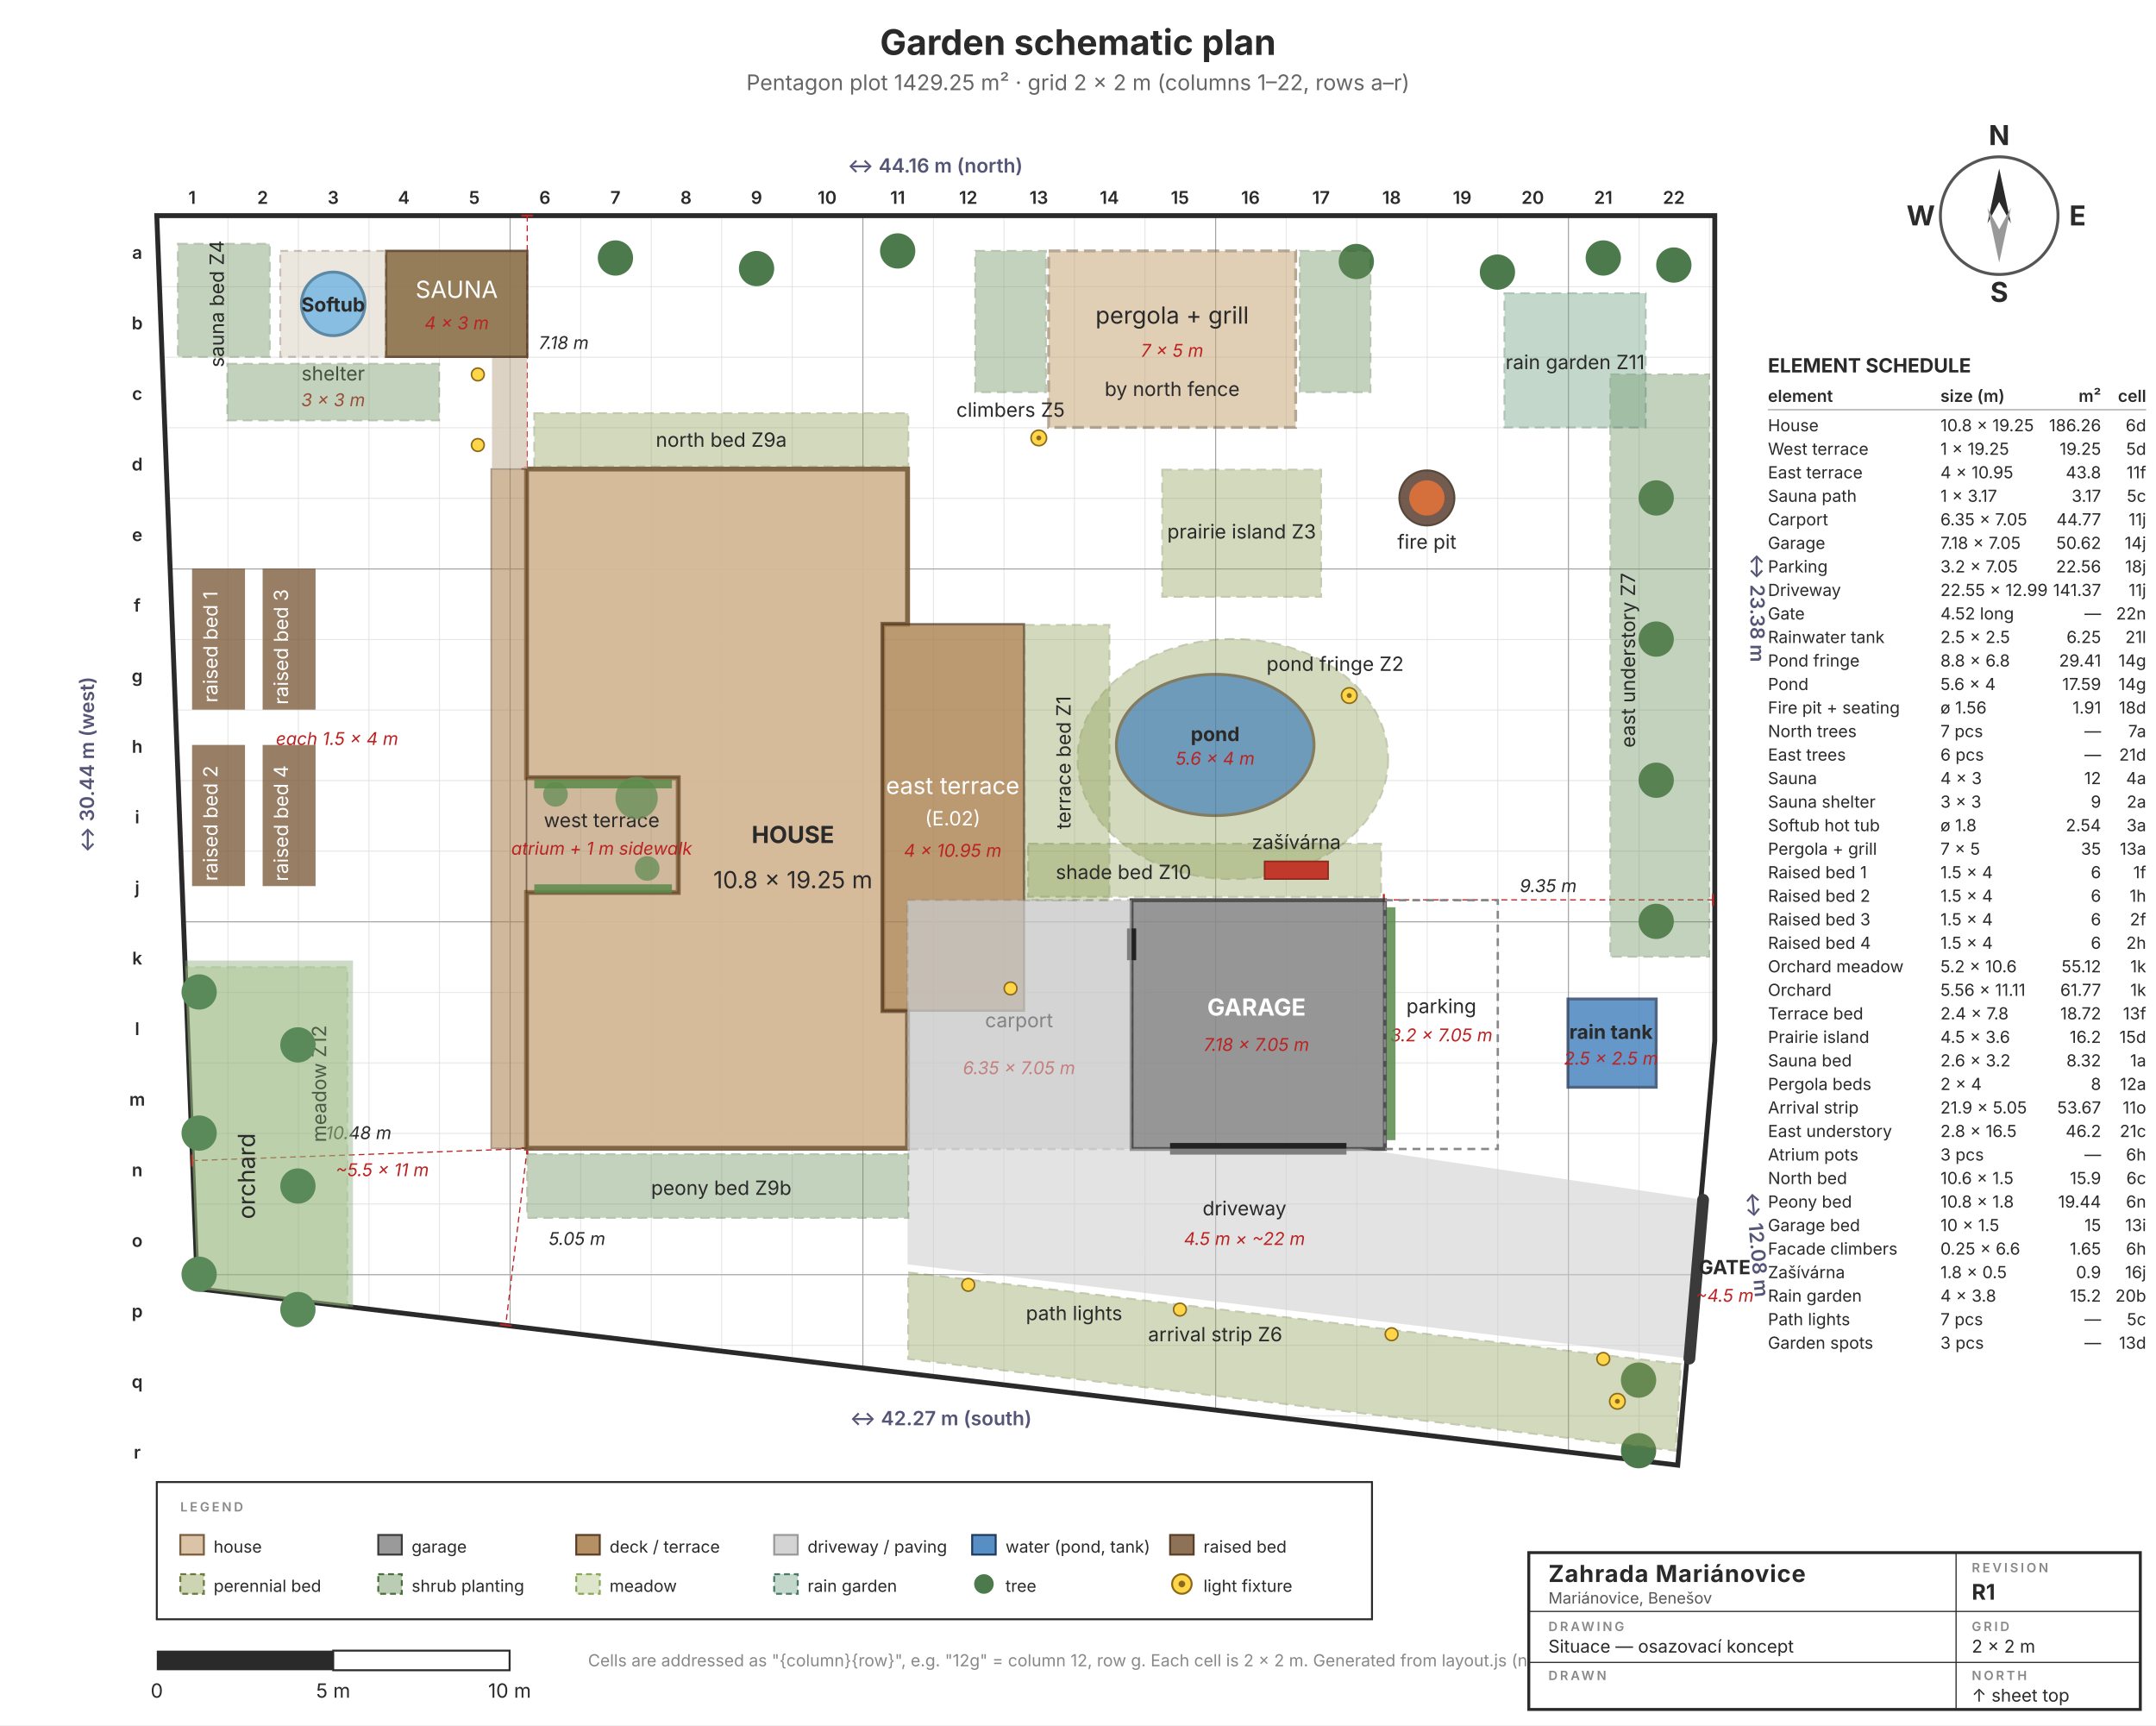
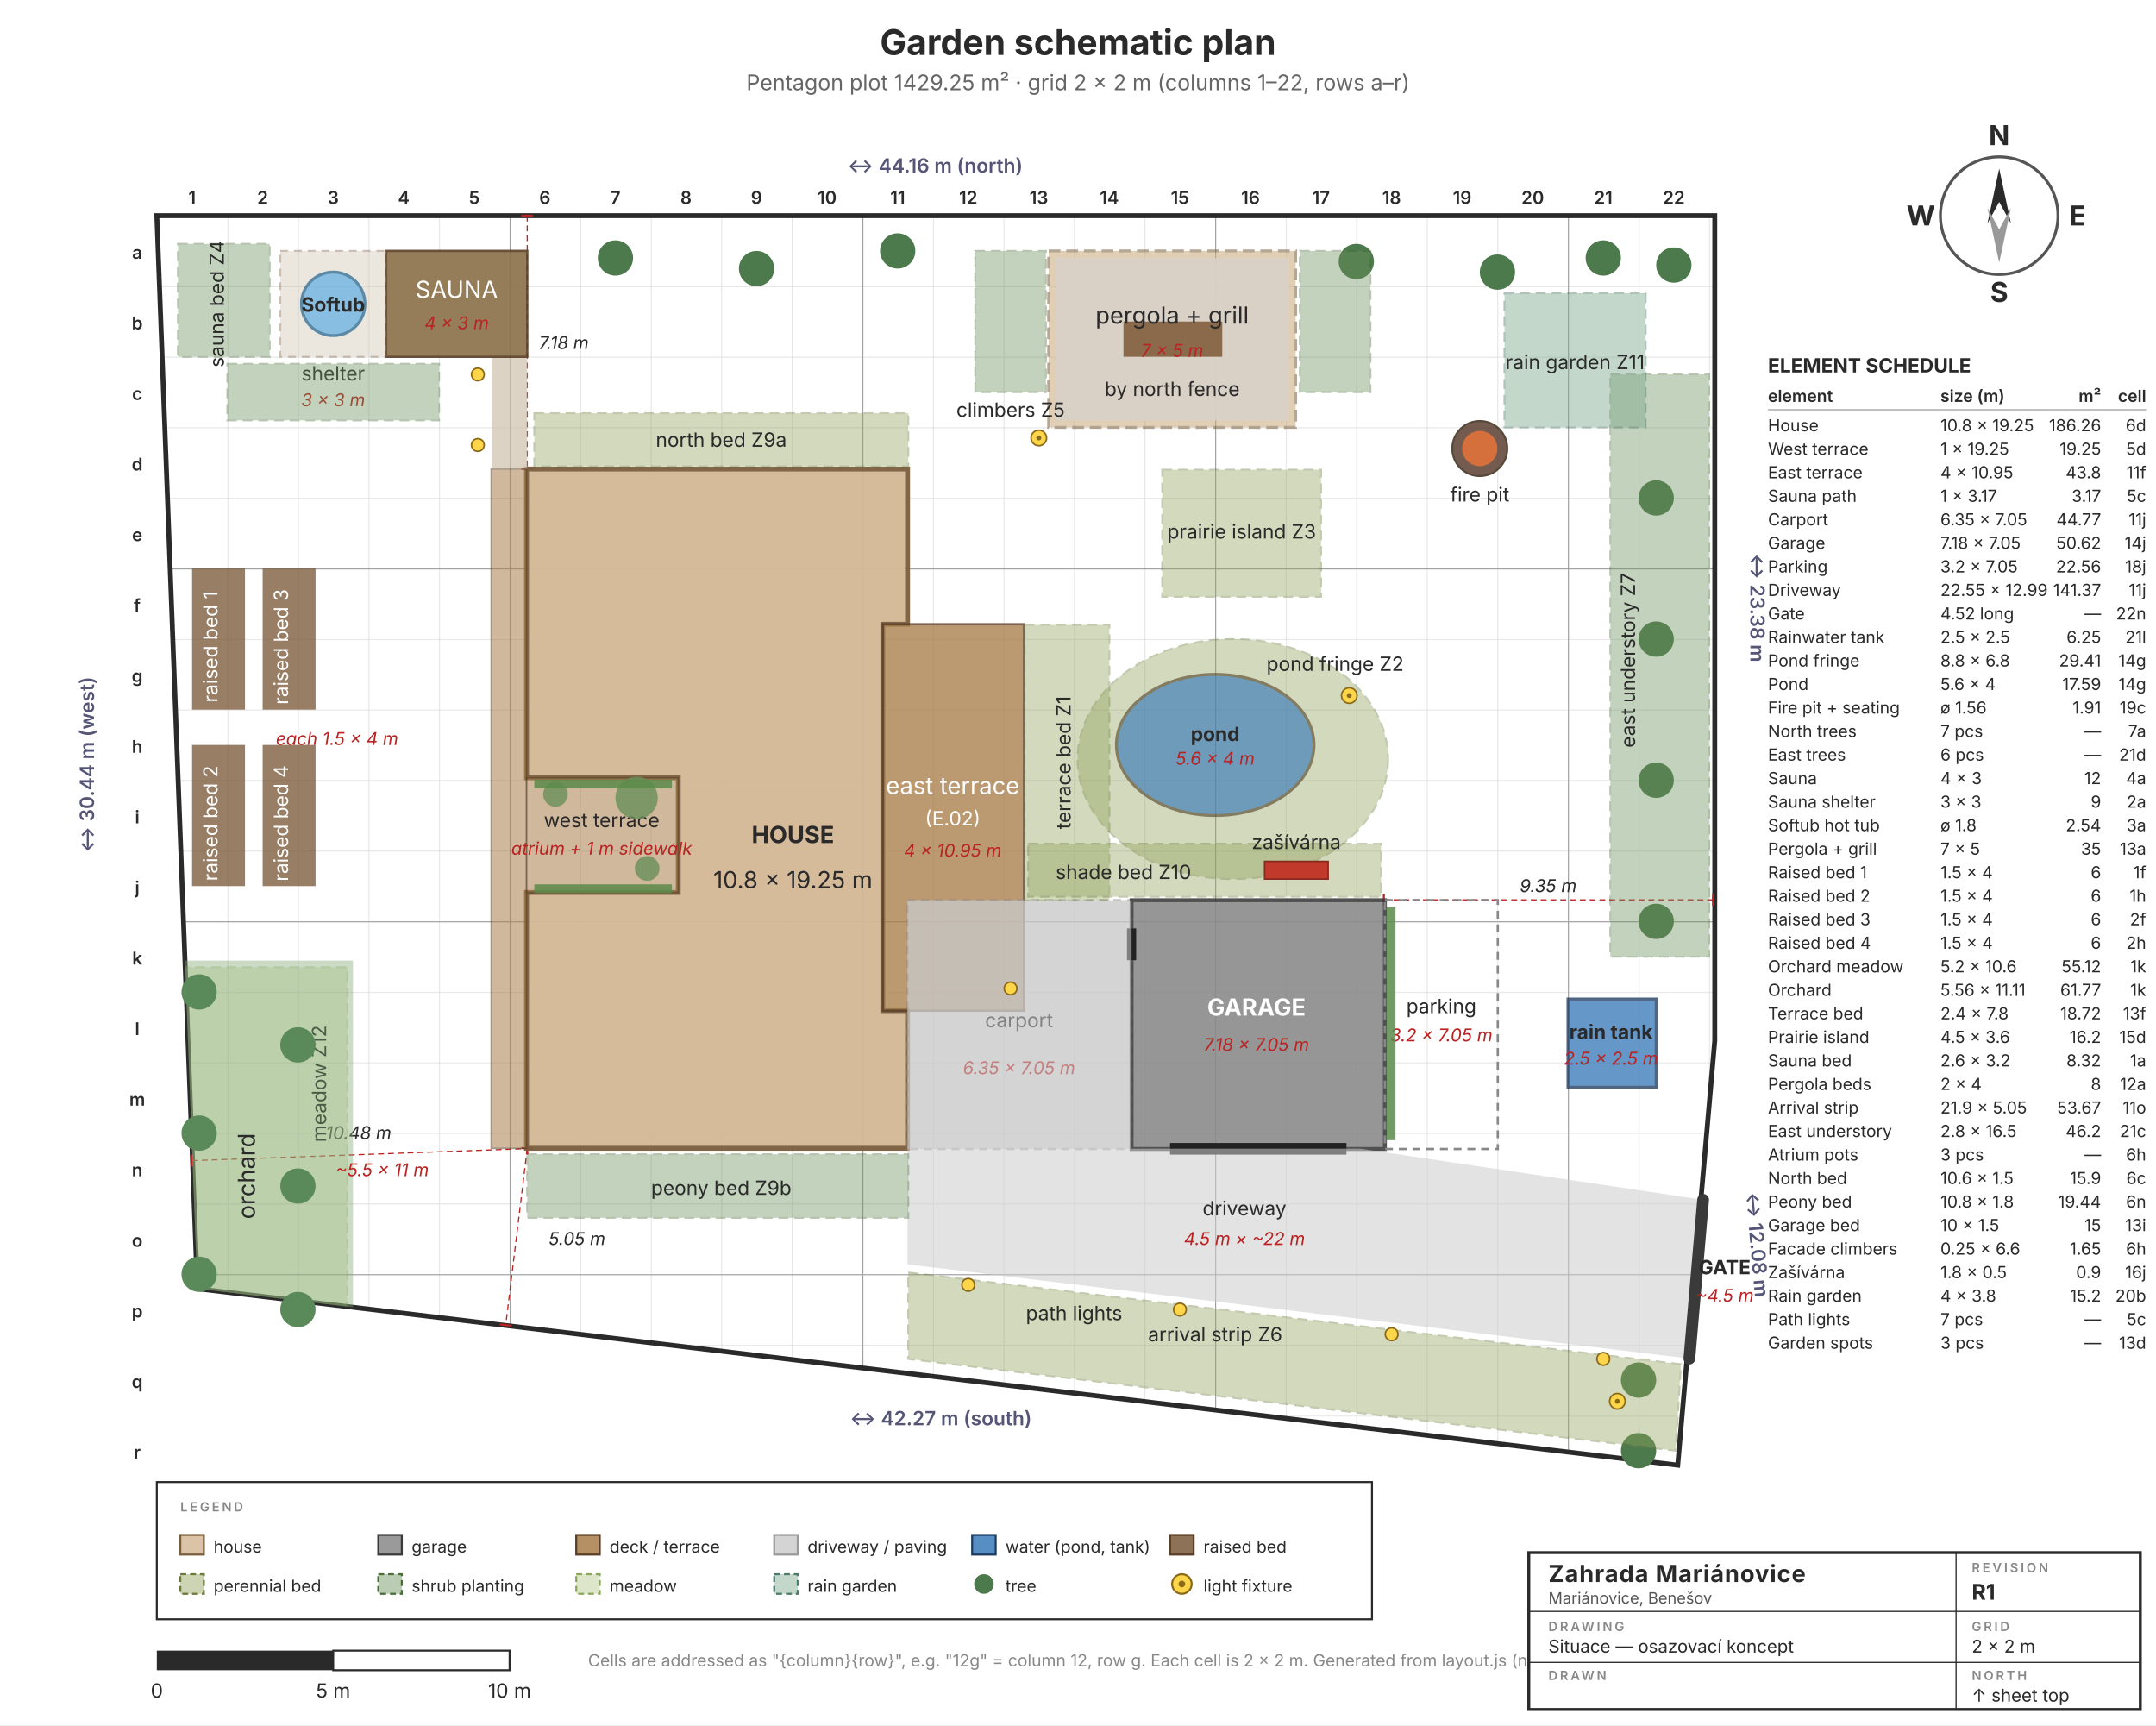
<svg xmlns="http://www.w3.org/2000/svg" viewBox="0 0 1100 880" font-family="-apple-system, BlinkMacSystemFont, sans-serif">
  <defs>
    <pattern id="cellgrid" width="36" height="36" patternUnits="userSpaceOnUse">
      <path d="M 36 0 L 0 0 0 36" fill="none" stroke="#d8d8d8" stroke-width="0.6" />
    </pattern>
    <pattern id="majorgrid" x="0" y="0" width="180" height="180" patternUnits="userSpaceOnUse">
      <rect width="180" height="180" fill="url(#cellgrid)" />
      <path d="M 180 0 L 0 0 0 180" fill="none" stroke="#a0a0a0" stroke-width="1" />
    </pattern>
    <clipPath id="plotShape">
      <polygon points="0,0 794.88,0 794.88,420.84 775.98,637.38 20.7,547.38" />
    </clipPath>
  </defs>
  <style>
    text { font-family: -apple-system, sans-serif; fill: #2a2a2a; }
    .title { font-size: 18px; font-weight: 700; text-anchor: middle; }
    .subtitle { font-size: 11px; fill: #666; text-anchor: middle; }
    .lbl { font-size: 12px; text-anchor: middle; }
    .lbl-w { font-size: 12px; text-anchor: middle; fill: white; }
    .lbl-sm { font-size: 10px; text-anchor: middle; }
    .lbl-sm-w { font-size: 10px; text-anchor: middle; fill: white; }
    .compass { font-size: 14px; font-weight: 700; text-anchor: middle; }
    .strana { font-size: 10px; fill: #557; font-weight: 600; text-anchor: middle; }
    .dim { font-size: 9px; fill: #b22; text-anchor: middle; font-style: italic; }
    .axis { font-size: 9px; fill: #555; text-anchor: middle; font-weight: 600; }
    .tb-proj { font-size: 12px; font-weight: 700; letter-spacing: 0.4px; }
    .tb-sub { font-size: 8px; fill: #555; }
    .tb-lbl { font-size: 6.5px; fill: #888; font-weight: 600; letter-spacing: 1.2px; }
    .tb-val { font-size: 9px; }
    .tb-rev { font-size: 11px; font-weight: 700; }
    .leg { font-size: 8.5px; }
    .note { font-size: 8.5px; fill: #888; }
  </style>
  <rect x="0" y="0" width="1100" height="880" fill="white" />
  <text x="550" y="28" class="title">Garden schematic plan</text>
  <text x="550" y="46" class="subtitle">Pentagon plot 1429.25 m² · grid 2 × 2 m (columns 1–22, rows a–r)</text>
  <g transform="translate(80, 110)">
    <g clip-path="url(#plotShape)">
      <rect x="-50" y="-10" width="900" height="700" fill="url(#majorgrid)" />
    </g>
    <polygon points="0,0 794.88,0 794.88,420.84 775.98,637.38 20.7,547.38" fill="none" stroke="#2a2a2a" stroke-width="2.5" />
    <g class="axis-labels" font-size="9" fill="#555" text-anchor="middle" font-weight="600">
      <text x="18" y="-6">1</text>
      <text x="54" y="-6">2</text>
      <text x="90" y="-6">3</text>
      <text x="126" y="-6">4</text>
      <text x="162" y="-6">5</text>
      <text x="198" y="-6">6</text>
      <text x="234" y="-6">7</text>
      <text x="270" y="-6">8</text>
      <text x="306" y="-6">9</text>
      <text x="342" y="-6">10</text>
      <text x="378" y="-6">11</text>
      <text x="414" y="-6">12</text>
      <text x="450" y="-6">13</text>
      <text x="486" y="-6">14</text>
      <text x="522" y="-6">15</text>
      <text x="558" y="-6">16</text>
      <text x="594" y="-6">17</text>
      <text x="630" y="-6">18</text>
      <text x="666" y="-6">19</text>
      <text x="702" y="-6">20</text>
      <text x="738" y="-6">21</text>
      <text x="774" y="-6">22</text>
    </g>
    <g class="axis-labels" font-size="9" fill="#555" text-anchor="middle" font-weight="600">
      <text x="-10" y="22">a</text>
      <text x="-10" y="58">b</text>
      <text x="-10" y="94">c</text>
      <text x="-10" y="130">d</text>
      <text x="-10" y="166">e</text>
      <text x="-10" y="202">f</text>
      <text x="-10" y="238">g</text>
      <text x="-10" y="274">h</text>
      <text x="-10" y="310">i</text>
      <text x="-10" y="346">j</text>
      <text x="-10" y="382">k</text>
      <text x="-10" y="418">l</text>
      <text x="-10" y="454">m</text>
      <text x="-10" y="490">n</text>
      <text x="-10" y="526">o</text>
      <text x="-10" y="562">p</text>
      <text x="-10" y="598">q</text>
      <text x="-10" y="634">r</text>
    </g>
    <text x="397.08" y="-21.96" class="strana">↔ 44.16 m (north)</text>
    <text x="813.06" y="199.98" class="strana" transform="rotate(90, 813.06, 199.98)">↔ 23.38 m</text>
    <text x="813.06" y="525.06" class="strana" transform="rotate(85, 813.06, 525.06)">↔ 12.08 m</text>
    <text x="399.96" y="617.04" class="strana">↔ 42.27 m (south)</text>
    <text x="-32.04" y="280.08" class="strana" transform="rotate(-90, -32.04, 280.08)">↔ 30.44 m (west)</text>
    <g stroke="#b22" stroke-width="0.6" fill="#b22">
      <line x1="189" y1="0" x2="189" y2="129.06" stroke-dasharray="3,2" />
      <line x1="186" y1="0" x2="192" y2="0" stroke-width="1" />
      <line x1="186" y1="129.06" x2="192" y2="129.06" stroke-width="1" />
      <text x="194.94" y="68.04" font-size="9" font-style="italic" stroke="none" text-anchor="start">7.18 m</text>
      <line x1="18" y1="482.04" x2="189" y2="475.92" stroke-dasharray="3,2" />
      <line x1="18.11" y1="485.04" x2="17.89" y2="479.04" stroke-width="1" />
      <line x1="189.11" y1="478.92" x2="188.89" y2="472.92" stroke-width="1" />
      <text x="102.96" y="471.06" font-size="9" font-style="italic" stroke="none" text-anchor="middle">10.48 m</text>
      <line x1="189" y1="475.92" x2="178.02" y2="565.92" stroke-dasharray="3,2" />
      <line x1="186.02" y1="475.56" x2="191.98" y2="476.28" stroke-width="1" />
      <line x1="175.04" y1="565.56" x2="181" y2="566.28" stroke-width="1" />
      <text x="199.98" y="525.06" font-size="9" font-style="italic" stroke="none" text-anchor="start">5.05 m</text>
      <line x1="626.04" y1="349.02" x2="793.98" y2="349.02" stroke-dasharray="3,2" />
      <line x1="626.04" y1="352.02" x2="626.04" y2="346.02" stroke-width="1" />
      <line x1="793.98" y1="352.02" x2="793.98" y2="346.02" stroke-width="1" />
      <text x="709.92" y="345.06" font-size="9" font-style="italic" stroke="none" text-anchor="middle">9.35 m</text>
    </g>
    <g class="el" data-id="house">
      <polygon points="188.64,129.24 383.04,129.24 383.04,208.44 370.44,208.44 370.44,405.54 383.04,405.54 383.04,475.74 188.64,475.74 188.64,345.24 266.04,345.24 266.04,286.74 188.64,286.74" fill="#d4b896" opacity="0.95" stroke="#7a5e3e" stroke-width="2.5" />
      <text x="324.54" y="320.04" class="lbl" font-size="20" font-weight="700">HOUSE</text>
      <text x="324.54" y="343.08" class="lbl">10.8 × 19.25 m</text>
    </g>
    <g class="el" data-id="westTerrace">
      <rect x="170.64" y="129.24" width="18" height="346.5" fill="#a87d4a" opacity="0.55" stroke="#5a3e25" stroke-width="0.8" />
      <rect x="188.64" y="286.74" width="77.4" height="58.5" fill="#a87d4a" opacity="0.55" stroke="#5a3e25" stroke-width="0.8" />
      <text x="226.98" y="311.94" class="lbl-sm">west terrace</text>
      <text x="226.98" y="325.98" class="dim">atrium + 1 m sidewalk</text>
    </g>
    <g class="el" data-id="eastTerrace">
      <rect x="370.44" y="208.44" width="72" height="197.1" fill="#a87d4a" opacity="0.78" stroke="#5a3e25" stroke-width="1.2" />
      <text x="406.08" y="295.02" class="lbl-w">east terrace</text>
      <text x="406.08" y="311.04" class="lbl-sm-w">(E.02)</text>
      <text x="406.08" y="327.06" class="dim" fill="#fff">4 × 10.95 m</text>
    </g>
    <g class="el" data-id="saunaPath">
      <rect x="171" y="72" width="18" height="57.06" fill="#cdc1ad" opacity="0.7" />
    </g>
    <g class="el" data-id="carport">
      <rect x="383.04" y="349.2" width="114.3" height="126.9" fill="#bdbdbd" opacity="0.5" stroke="#888" stroke-width="1.2" stroke-dasharray="4,3" />
      <text x="439.92" y="414" class="lbl-sm">carport</text>
      <text x="439.92" y="437.94" class="dim">6.35 × 7.05 m</text>
    </g>
    <g class="el" data-id="garage">
      <rect x="497.34" y="349.2" width="129.24" height="126.9" fill="#888" opacity="0.88" stroke="#3a3a3a" stroke-width="2" />
      <rect x="516.96" y="473.04" width="90" height="5.94" fill="#222" />
      <rect x="495" y="363.6" width="4.68" height="16.2" fill="#222" />
      <text x="561.06" y="408.06" class="lbl-w" font-size="14" font-weight="700">GARAGE</text>
      <text x="561.06" y="426.06" class="dim" fill="#fff">7.18 × 7.05 m</text>
    </g>
    <g class="el" data-id="parking">
      <rect x="626.58" y="349.2" width="57.6" height="126.9" fill="none" stroke="#888" stroke-width="1.2" stroke-dasharray="4,3" />
      <text x="655.38" y="406.8" class="lbl-sm" fill="#666">parking</text>
      <text x="655.38" y="421.2" class="dim">3.2 × 7.05 m</text>
    </g>
    <g class="el" data-id="driveway">
      <polygon points="383.04,349.2 497.34,349.2 497.34,475.92 613.98,475.92 788.94,502.02 781.92,583.02 383.04,534.96" fill="#cccccc" opacity="0.55" />
      <text x="554.94" y="509.94" class="lbl-sm">driveway</text>
      <text x="554.94" y="525.06" class="dim">4.5 m × ~22 m</text>
    </g>
    <g class="el" data-id="gate">
      <line x1="788.94" y1="502.02" x2="781.92" y2="583.02" fill="none" stroke="#3a3a3a" stroke-width="6" stroke-linecap="round" />
      <text x="799.92" y="540" class="lbl-sm" font-weight="700" text-anchor="start">GATE</text>
      <text x="799.92" y="554.04" class="dim" text-anchor="start">~4.5 m</text>
    </g>
    <g class="el" data-id="rainTank">
      <rect x="720" y="399.6" width="45" height="45" fill="#3a7ab8" opacity="0.78" stroke="#1f3a5f" stroke-width="1.5" />
      <text x="741.96" y="419.94" class="lbl-sm" fill="#fff" font-weight="700">rain tank</text>
      <text x="741.96" y="433.08" class="dim" fill="#fff">2.5 × 2.5 m</text>
    </g>
    <g class="el" data-id="pondFringe">
      <ellipse cx="549" cy="277.2" rx="79.2" ry="61.2" fill="#8fa05a" opacity="0.4" stroke="#6a7a3a" stroke-width="1" stroke-dasharray="5,3" />
      <text x="601.2" y="232.2" class="lbl-sm" fill="#3a5a28">pond fringe Z2</text>
    </g>
    <g class="el" data-id="pond">
      <ellipse cx="540" cy="270" rx="50.4" ry="36" fill="#3a7ab8" opacity="0.65" stroke="#5a4a30" stroke-width="1.5" />
      <text x="540" y="268.02" class="lbl-sm" fill="#fff" font-weight="700">pond</text>
      <text x="540" y="280.08" class="dim" fill="#fff">5.6 × 4 m</text>
    </g>
    <g class="el" data-id="firePit">
-       <circle cx="648" cy="144" r="14.04" fill="#5a4030" opacity="0.85" stroke="#3a2818" stroke-width="1" />
-       <circle cx="648" cy="144" r="9" fill="#ff7733" opacity="0.7" />
-       <text x="648" y="169.92" class="lbl-sm" fill="#5a4828">fire pit</text>
+       <circle cx="675" cy="118.8" r="14.04" fill="#5a4030" opacity="0.85" stroke="#3a2818" stroke-width="1" />
+       <circle cx="675" cy="118.8" r="9" fill="#ff7733" opacity="0.7" />
+       <text x="675" y="145.8" class="lbl-sm" fill="#5a4828">fire pit</text>
    </g>
    <g class="el" data-id="northTrees">
      <circle cx="234" cy="21.6" r="9" fill="#4d7a4d" />
      <circle cx="306" cy="27" r="9" fill="#4d7a4d" />
      <circle cx="378" cy="18" r="9" fill="#4d7a4d" />
      <circle cx="612" cy="23.4" r="9" fill="#4d7a4d" />
      <circle cx="684" cy="28.8" r="9" fill="#4d7a4d" />
      <circle cx="738" cy="21.6" r="9" fill="#4d7a4d" />
      <circle cx="774" cy="25.2" r="9" fill="#4d7a4d" />
    </g>
    <g class="el" data-id="eastTrees">
      <circle cx="765" cy="144" r="9" fill="#4d7a4d" />
      <circle cx="765" cy="216" r="9" fill="#4d7a4d" />
      <circle cx="765" cy="288" r="9" fill="#4d7a4d" />
      <circle cx="765" cy="360" r="9" fill="#4d7a4d" />
      <circle cx="756" cy="594" r="9" fill="#4d7a4d" />
      <circle cx="756" cy="630" r="9" fill="#4d7a4d" />
    </g>
    <g class="el" data-id="sauna">
      <rect x="117" y="18" width="72" height="54" fill="#8b6f47" opacity="0.9" stroke="#5a3e25" stroke-width="1.2" />
      <text x="153" y="41.94" class="lbl-w">SAUNA</text>
      <text x="153" y="57.96" class="dim" fill="#fff">4 × 3 m</text>
    </g>
    <g class="el" data-id="saunaShelter">
      <rect x="63" y="18" width="54" height="54" fill="#cdc1ad" opacity="0.4" stroke="#7a5e3e" stroke-width="1" stroke-dasharray="4,3" />
      <text x="90" y="84.06" class="lbl-sm" fill="#5a4828">shelter</text>
      <text x="90" y="97.2" class="dim">3 × 3 m</text>
    </g>
    <g class="el" data-id="softub">
      <circle cx="90" cy="45" r="16.2" fill="#5dade2" opacity="0.7" stroke="#1f618d" stroke-width="1.5" />
      <text x="90" y="48.96" class="lbl-sm" fill="#1f3a5f" font-weight="700">Softub</text>
    </g>
    <g class="el" data-id="pergola">
      <rect x="455.04" y="18" width="126" height="90" fill="#c8a878" opacity="0.55" stroke="#7a5e3e" stroke-width="1.5" stroke-dasharray="6,3" />
+       <rect x="458.64" y="21.6" width="118.8" height="82.8" fill="#d8d2c8" opacity="0.9" />
+       <rect x="493.2" y="54" width="50.4" height="18" fill="#8a6a4a" />
      <text x="518.04" y="55.08" class="lbl">pergola + grill</text>
      <text x="518.04" y="72" class="dim">7 × 5 m</text>
      <text x="518.04" y="91.98" class="lbl-sm" fill="#5a4828">by north fence</text>
    </g>
    <g class="el" data-id="raisedBed1">
      <rect x="18" y="180" width="27" height="72" fill="#7a5a3a" opacity="0.78" />
      <text x="30.96" y="219.96" class="lbl-sm-w" transform="rotate(-90, 30.96, 219.96)">raised bed 1</text>
    </g>
    <g class="el" data-id="raisedBed2">
      <rect x="18" y="270" width="27" height="72" fill="#7a5a3a" opacity="0.78" />
      <text x="30.96" y="309.96" class="lbl-sm-w" transform="rotate(-90, 30.96, 309.96)">raised bed 2</text>
    </g>
    <g class="el" data-id="raisedBed3">
      <rect x="54" y="180" width="27" height="72" fill="#7a5a3a" opacity="0.78" />
      <text x="66.96" y="219.96" class="lbl-sm-w" transform="rotate(-90, 66.96, 219.96)">raised bed 3</text>
    </g>
    <g class="el" data-id="raisedBed4">
      <rect x="54" y="270" width="27" height="72" fill="#7a5a3a" opacity="0.78" />
      <text x="66.96" y="309.96" class="lbl-sm-w" transform="rotate(-90, 66.96, 309.96)">raised bed 4</text>
      <text x="91.98" y="270" class="dim" text-anchor="start">each 1.5 × 4 m</text>
    </g>
    <g class="el" data-id="orchardMeadow">
      <g clip-path="url(#plotShape)">
        <rect x="3.6" y="383.4" width="93.6" height="190.8" fill="#b5c98a" opacity="0.35" stroke="#8aa85a" stroke-width="1" stroke-dasharray="5,3" />
      </g>
      <text x="86.4" y="442.8" class="lbl-sm" fill="#3a5a28" transform="rotate(-90, 86.4, 442.8)">meadow Z12</text>
    </g>
    <g class="el" data-id="orchard">
      <g clip-path="url(#plotShape)">
        <rect x="0" y="379.98" width="100.08" height="199.98" fill="#7fa66f" opacity="0.4" />
      </g>
      <circle cx="21.6" cy="396" r="9" fill="#5a8a5a" />
      <circle cx="72" cy="423" r="9" fill="#5a8a5a" />
      <circle cx="21.6" cy="468" r="9" fill="#5a8a5a" />
      <circle cx="72" cy="495" r="9" fill="#5a8a5a" />
      <circle cx="21.6" cy="540" r="9" fill="#5a8a5a" />
      <circle cx="72" cy="558" r="9" fill="#5a8a5a" />
      <text x="50.04" y="489.96" class="lbl" transform="rotate(-90, 50.04, 489.96)">orchard</text>
      <text x="115.02" y="489.96" class="dim" text-anchor="start">~5.5 × 11 m</text>
    </g>
    <g class="el" data-id="bedTerrace">
      <rect x="442.8" y="208.8" width="43.2" height="140.4" fill="#8fa05a" opacity="0.4" stroke="#6a7a3a" stroke-width="1" stroke-dasharray="5,3" />
      <text x="466.2" y="279" class="lbl-sm" fill="#3a5a28" transform="rotate(-90, 466.2, 279)">terrace bed Z1</text>
    </g>
    <g class="el" data-id="prairieIsland">
      <rect x="513" y="129.6" width="81" height="64.8" fill="#8fa05a" opacity="0.4" stroke="#6a7a3a" stroke-width="1" stroke-dasharray="5,3" />
      <text x="553.5" y="164.7" class="lbl-sm" fill="#3a5a28">prairie island Z3</text>
    </g>
    <g class="el" data-id="saunaBed">
      <rect x="10.8" y="14.4" width="46.8" height="57.6" fill="#6a8e5a" opacity="0.4" stroke="#4a6e3a" stroke-width="1" stroke-dasharray="5,3" />
      <rect x="36" y="75.6" width="108" height="28.8" fill="#6a8e5a" opacity="0.4" stroke="#4a6e3a" stroke-width="1" stroke-dasharray="5,3" />
      <text x="34.2" y="45" class="lbl-sm" fill="#3a5a28" transform="rotate(-90, 34.2, 45)">sauna bed Z4</text>
    </g>
    <g class="el" data-id="pergolaBeds">
      <rect x="417.6" y="18" width="36" height="72" fill="#6a8e5a" opacity="0.4" stroke="#4a6e3a" stroke-width="1" stroke-dasharray="5,3" />
      <rect x="583.2" y="18" width="36" height="72" fill="#6a8e5a" opacity="0.4" stroke="#4a6e3a" stroke-width="1" stroke-dasharray="5,3" />
      <text x="435.6" y="102.6" class="lbl-sm" fill="#3a5a28">climbers Z5</text>
    </g>
    <g class="el" data-id="arrivalStrip">
      <polygon points="383.4,539.1 777.6,585.9 774.9,630 383.4,583.2" fill="#8fa05a" opacity="0.4" stroke="#6a7a3a" stroke-width="1" stroke-dasharray="5,3" />
      <text x="540" y="574.2" class="lbl-sm" fill="#3a5a28">arrival strip Z6</text>
    </g>
    <g class="el" data-id="eastUnderstory">
      <rect x="741.6" y="81" width="50.4" height="297" fill="#6a8e5a" opacity="0.4" stroke="#4a6e3a" stroke-width="1" stroke-dasharray="5,3" />
      <text x="754.2" y="226.8" class="lbl-sm" fill="#3a5a28" transform="rotate(-90, 754.2, 226.8)">east understory Z7</text>
    </g>
    <g class="el" data-id="atriumPots">
      <circle cx="203.4" cy="295.2" r="6.3" fill="#6a8e5a" opacity="0.8" />
      <circle cx="244.8" cy="297" r="10.8" fill="#6a8e5a" opacity="0.8" />
      <circle cx="250.2" cy="333" r="6.3" fill="#6a8e5a" opacity="0.8" />
    </g>
    <g class="el" data-id="northFoundation">
      <rect x="192.6" y="100.8" width="190.8" height="27" fill="#8fa05a" opacity="0.4" stroke="#6a7a3a" stroke-width="1" stroke-dasharray="5,3" />
      <text x="288" y="117.9" class="lbl-sm" fill="#3a5a28">north bed Z9a</text>
    </g>
    <g class="el" data-id="southFoundation">
      <rect x="189" y="478.8" width="194.4" height="32.4" fill="#6a8e5a" opacity="0.4" stroke="#4a6e3a" stroke-width="1" stroke-dasharray="5,3" />
      <text x="288" y="499.5" class="lbl-sm" fill="#3a5a28">peony bed Z9b</text>
    </g>
    <g class="el" data-id="garageFaceBed">
      <rect x="444.6" y="320.4" width="180" height="27" fill="#8fa05a" opacity="0.4" stroke="#6a7a3a" stroke-width="1" stroke-dasharray="5,3" />
      <text x="493.2" y="338.4" class="lbl-sm" fill="#3a5a28">shade bed Z10</text>
    </g>
    <g class="el" data-id="facadeClimbers">
      <rect x="627.48" y="352.8" width="4.5" height="118.8" fill="#5a8a4a" opacity="0.85" />
      <rect x="192.6" y="287.64" width="70.2" height="4.5" fill="#5a8a4a" opacity="0.85" />
      <rect x="192.6" y="341.1" width="70.2" height="4.5" fill="#5a8a4a" opacity="0.85" />
    </g>
    <g class="el" data-id="zasivarna">
      <rect x="565.2" y="329.4" width="32.4" height="9" fill="#c0392b" stroke="#8a2a1e" stroke-width="0.8" />
      <text x="581.4" y="323.1" class="lbl-sm" fill="#8a2a1e">zašívárna</text>
    </g>
    <g class="el" data-id="rainGarden">
      <rect x="687.6" y="39.6" width="72" height="68.4" fill="#7aa88a" opacity="0.45" stroke="#4a7a6a" stroke-width="1" stroke-dasharray="5,3" />
      <text x="723.6" y="78.3" class="lbl-sm" fill="#3a5a28">rain garden Z11</text>
    </g>
    <g class="el" data-id="pathLights">
      <circle cx="414" cy="545.4" r="3.24" fill="#ffd54a" stroke="#8a6a1a" stroke-width="0.8" />
      <circle cx="522" cy="558" r="3.24" fill="#ffd54a" stroke="#8a6a1a" stroke-width="0.8" />
      <circle cx="630" cy="570.6" r="3.24" fill="#ffd54a" stroke="#8a6a1a" stroke-width="0.8" />
      <circle cx="738" cy="583.2" r="3.24" fill="#ffd54a" stroke="#8a6a1a" stroke-width="0.8" />
      <circle cx="163.8" cy="81" r="3.24" fill="#ffd54a" stroke="#8a6a1a" stroke-width="0.8" />
      <circle cx="163.8" cy="117" r="3.24" fill="#ffd54a" stroke="#8a6a1a" stroke-width="0.8" />
      <circle cx="435.6" cy="394.2" r="3.24" fill="#ffd54a" stroke="#8a6a1a" stroke-width="0.8" />
      <text x="468" y="563.4" class="lbl-sm" fill="#8a6a1a">path lights</text>
    </g>
    <g class="el" data-id="gardenSpots">
      <circle cx="745.2" cy="604.8" r="3.96" fill="#ffd54a" stroke="#8a6a1a" stroke-width="0.8" />
      <circle cx="745.2" cy="604.8" r="1.26" fill="#8a6a1a" />
      <circle cx="608.4" cy="244.8" r="3.96" fill="#ffd54a" stroke="#8a6a1a" stroke-width="0.8" />
      <circle cx="608.4" cy="244.8" r="1.26" fill="#8a6a1a" />
      <circle cx="450" cy="113.4" r="3.96" fill="#ffd54a" stroke="#8a6a1a" stroke-width="0.8" />
      <circle cx="450" cy="113.4" r="1.26" fill="#8a6a1a" />
    </g>
  </g>
  <g transform="translate(1020, 110)">
    <circle cx="0" cy="0" r="30" fill="white" stroke="#555" stroke-width="1.5" />
    <path d="M 0 -24 L 6 4 L 0 -7 L -6 4 Z" fill="#2a2a2a" />
    <path d="M 0 7 L 6 -4 L 0 24 L -6 -4 Z" fill="#999" />
    <text x="0" y="-36" class="compass">N</text>
    <text x="0" y="44" class="compass">S</text>
    <text x="-40" y="5" class="compass">W</text>
    <text x="40" y="5" class="compass">E</text>
  </g>
  <g transform="translate(902, 190)" font-size="8.5" fill="#2a2a2a">
    <text x="0" y="0" font-weight="700" font-size="10">ELEMENT SCHEDULE</text>
    <text x="0" y="15" fill="#555" font-weight="600">element</text>
    <text x="88" y="15" fill="#555" font-weight="600">size (m)</text>
    <text x="170" y="15" fill="#555" font-weight="600" text-anchor="end">m²</text>
    <text x="193" y="15" fill="#555" font-weight="600" text-anchor="end">cell</text>
    <line x1="0" y1="19" x2="193" y2="19" stroke="#bbb" stroke-width="0.8" />
    <text x="0" y="30">House</text>
    <text x="88" y="30">10.8 × 19.25</text>
    <text x="170" y="30" text-anchor="end">186.26</text>
    <text x="193" y="30" text-anchor="end">6d</text>
    <text x="0" y="42">West terrace</text>
    <text x="88" y="42">1 × 19.25</text>
    <text x="170" y="42" text-anchor="end">19.25</text>
    <text x="193" y="42" text-anchor="end">5d</text>
    <text x="0" y="54">East terrace</text>
    <text x="88" y="54">4 × 10.95</text>
    <text x="170" y="54" text-anchor="end">43.8</text>
    <text x="193" y="54" text-anchor="end">11f</text>
    <text x="0" y="66">Sauna path</text>
    <text x="88" y="66">1 × 3.17</text>
    <text x="170" y="66" text-anchor="end">3.17</text>
    <text x="193" y="66" text-anchor="end">5c</text>
    <text x="0" y="78">Carport</text>
    <text x="88" y="78">6.35 × 7.05</text>
    <text x="170" y="78" text-anchor="end">44.77</text>
    <text x="193" y="78" text-anchor="end">11j</text>
    <text x="0" y="90">Garage</text>
    <text x="88" y="90">7.18 × 7.05</text>
    <text x="170" y="90" text-anchor="end">50.62</text>
    <text x="193" y="90" text-anchor="end">14j</text>
    <text x="0" y="102">Parking</text>
    <text x="88" y="102">3.2 × 7.05</text>
    <text x="170" y="102" text-anchor="end">22.56</text>
    <text x="193" y="102" text-anchor="end">18j</text>
    <text x="0" y="114">Driveway</text>
    <text x="88" y="114">22.55 × 12.99</text>
    <text x="170" y="114" text-anchor="end">141.37</text>
    <text x="193" y="114" text-anchor="end">11j</text>
    <text x="0" y="126">Gate</text>
    <text x="88" y="126">4.52 long</text>
    <text x="170" y="126" text-anchor="end">—</text>
    <text x="193" y="126" text-anchor="end">22n</text>
    <text x="0" y="138">Rainwater tank</text>
    <text x="88" y="138">2.5 × 2.5</text>
    <text x="170" y="138" text-anchor="end">6.25</text>
    <text x="193" y="138" text-anchor="end">21l</text>
    <text x="0" y="150">Pond fringe</text>
    <text x="88" y="150">8.8 × 6.8</text>
    <text x="170" y="150" text-anchor="end">29.41</text>
    <text x="193" y="150" text-anchor="end">14g</text>
    <text x="0" y="162">Pond</text>
    <text x="88" y="162">5.6 × 4</text>
    <text x="170" y="162" text-anchor="end">17.59</text>
    <text x="193" y="162" text-anchor="end">14g</text>
    <text x="0" y="174">Fire pit + seating</text>
    <text x="88" y="174">ø 1.56</text>
    <text x="170" y="174" text-anchor="end">1.91</text>
-     <text x="193" y="174" text-anchor="end">18d</text>
+     <text x="193" y="174" text-anchor="end">19c</text>
    <text x="0" y="186">North trees</text>
    <text x="88" y="186">7 pcs</text>
    <text x="170" y="186" text-anchor="end">—</text>
    <text x="193" y="186" text-anchor="end">7a</text>
    <text x="0" y="198">East trees</text>
    <text x="88" y="198">6 pcs</text>
    <text x="170" y="198" text-anchor="end">—</text>
    <text x="193" y="198" text-anchor="end">21d</text>
    <text x="0" y="210">Sauna</text>
    <text x="88" y="210">4 × 3</text>
    <text x="170" y="210" text-anchor="end">12</text>
    <text x="193" y="210" text-anchor="end">4a</text>
    <text x="0" y="222">Sauna shelter</text>
    <text x="88" y="222">3 × 3</text>
    <text x="170" y="222" text-anchor="end">9</text>
    <text x="193" y="222" text-anchor="end">2a</text>
    <text x="0" y="234">Softub hot tub</text>
    <text x="88" y="234">ø 1.8</text>
    <text x="170" y="234" text-anchor="end">2.54</text>
    <text x="193" y="234" text-anchor="end">3a</text>
    <text x="0" y="246">Pergola + grill</text>
    <text x="88" y="246">7 × 5</text>
    <text x="170" y="246" text-anchor="end">35</text>
    <text x="193" y="246" text-anchor="end">13a</text>
    <text x="0" y="258">Raised bed 1</text>
    <text x="88" y="258">1.5 × 4</text>
    <text x="170" y="258" text-anchor="end">6</text>
    <text x="193" y="258" text-anchor="end">1f</text>
    <text x="0" y="270">Raised bed 2</text>
    <text x="88" y="270">1.5 × 4</text>
    <text x="170" y="270" text-anchor="end">6</text>
    <text x="193" y="270" text-anchor="end">1h</text>
    <text x="0" y="282">Raised bed 3</text>
    <text x="88" y="282">1.5 × 4</text>
    <text x="170" y="282" text-anchor="end">6</text>
    <text x="193" y="282" text-anchor="end">2f</text>
    <text x="0" y="294">Raised bed 4</text>
    <text x="88" y="294">1.5 × 4</text>
    <text x="170" y="294" text-anchor="end">6</text>
    <text x="193" y="294" text-anchor="end">2h</text>
    <text x="0" y="306">Orchard meadow</text>
    <text x="88" y="306">5.2 × 10.6</text>
    <text x="170" y="306" text-anchor="end">55.12</text>
    <text x="193" y="306" text-anchor="end">1k</text>
    <text x="0" y="318">Orchard</text>
    <text x="88" y="318">5.56 × 11.11</text>
    <text x="170" y="318" text-anchor="end">61.77</text>
    <text x="193" y="318" text-anchor="end">1k</text>
    <text x="0" y="330">Terrace bed</text>
    <text x="88" y="330">2.4 × 7.8</text>
    <text x="170" y="330" text-anchor="end">18.72</text>
    <text x="193" y="330" text-anchor="end">13f</text>
    <text x="0" y="342">Prairie island</text>
    <text x="88" y="342">4.5 × 3.6</text>
    <text x="170" y="342" text-anchor="end">16.2</text>
    <text x="193" y="342" text-anchor="end">15d</text>
    <text x="0" y="354">Sauna bed</text>
    <text x="88" y="354">2.6 × 3.2</text>
    <text x="170" y="354" text-anchor="end">8.32</text>
    <text x="193" y="354" text-anchor="end">1a</text>
    <text x="0" y="366">Pergola beds</text>
    <text x="88" y="366">2 × 4</text>
    <text x="170" y="366" text-anchor="end">8</text>
    <text x="193" y="366" text-anchor="end">12a</text>
    <text x="0" y="378">Arrival strip</text>
    <text x="88" y="378">21.9 × 5.05</text>
    <text x="170" y="378" text-anchor="end">53.67</text>
    <text x="193" y="378" text-anchor="end">11o</text>
    <text x="0" y="390">East understory</text>
    <text x="88" y="390">2.8 × 16.5</text>
    <text x="170" y="390" text-anchor="end">46.2</text>
    <text x="193" y="390" text-anchor="end">21c</text>
    <text x="0" y="402">Atrium pots</text>
    <text x="88" y="402">3 pcs</text>
    <text x="170" y="402" text-anchor="end">—</text>
    <text x="193" y="402" text-anchor="end">6h</text>
    <text x="0" y="414">North bed</text>
    <text x="88" y="414">10.6 × 1.5</text>
    <text x="170" y="414" text-anchor="end">15.9</text>
    <text x="193" y="414" text-anchor="end">6c</text>
    <text x="0" y="426">Peony bed</text>
    <text x="88" y="426">10.8 × 1.8</text>
    <text x="170" y="426" text-anchor="end">19.44</text>
    <text x="193" y="426" text-anchor="end">6n</text>
    <text x="0" y="438">Garage bed</text>
    <text x="88" y="438">10 × 1.5</text>
    <text x="170" y="438" text-anchor="end">15</text>
    <text x="193" y="438" text-anchor="end">13i</text>
    <text x="0" y="450">Facade climbers</text>
    <text x="88" y="450">0.25 × 6.6</text>
    <text x="170" y="450" text-anchor="end">1.65</text>
    <text x="193" y="450" text-anchor="end">6h</text>
    <text x="0" y="462">Zašívárna</text>
    <text x="88" y="462">1.8 × 0.5</text>
    <text x="170" y="462" text-anchor="end">0.9</text>
    <text x="193" y="462" text-anchor="end">16j</text>
    <text x="0" y="474">Rain garden</text>
    <text x="88" y="474">4 × 3.8</text>
    <text x="170" y="474" text-anchor="end">15.2</text>
    <text x="193" y="474" text-anchor="end">20b</text>
    <text x="0" y="486">Path lights</text>
    <text x="88" y="486">7 pcs</text>
    <text x="170" y="486" text-anchor="end">—</text>
    <text x="193" y="486" text-anchor="end">5c</text>
    <text x="0" y="498">Garden spots</text>
    <text x="88" y="498">3 pcs</text>
    <text x="170" y="498" text-anchor="end">—</text>
    <text x="193" y="498" text-anchor="end">13d</text>
  </g>
  <g>
    <rect x="80" y="756" width="620" height="70" fill="white" stroke="#2a2a2a" stroke-width="1" />
    <text x="92" y="771" class="tb-lbl">LEGEND</text>
    <rect x="92" y="783" width="12" height="10" fill="#d4b896" fill-opacity="0.85" stroke="#7a5e3e" stroke-width="1" />
    <text x="109" y="792" class="leg">house</text>
    <rect x="193" y="783" width="12" height="10" fill="#888888" fill-opacity="0.85" stroke="#3a3a3a" stroke-width="1" />
    <text x="210" y="792" class="leg">garage</text>
    <rect x="294" y="783" width="12" height="10" fill="#a87d4a" fill-opacity="0.85" stroke="#5a3e25" stroke-width="1" />
    <text x="311" y="792" class="leg">deck / terrace</text>
    <rect x="395" y="783" width="12" height="10" fill="#cccccc" fill-opacity="0.85" stroke="#9a9a9a" stroke-width="1" />
    <text x="412" y="792" class="leg">driveway / paving</text>
    <rect x="496" y="783" width="12" height="10" fill="#3a7ab8" fill-opacity="0.85" stroke="#1f3a5f" stroke-width="1" />
    <text x="513" y="792" class="leg">water (pond, tank)</text>
    <rect x="597" y="783" width="12" height="10" fill="#7a5a3a" fill-opacity="0.85" stroke="#5a3e25" stroke-width="1" />
    <text x="614" y="792" class="leg">raised bed</text>
    <rect x="92" y="803" width="12" height="10" fill="#8fa05a" fill-opacity="0.45" stroke="#6a7a3a" stroke-width="1" stroke-dasharray="3,2" />
    <text x="109" y="812" class="leg">perennial bed</text>
    <rect x="193" y="803" width="12" height="10" fill="#6a8e5a" fill-opacity="0.45" stroke="#4a6e3a" stroke-width="1" stroke-dasharray="3,2" />
    <text x="210" y="812" class="leg">shrub planting</text>
    <rect x="294" y="803" width="12" height="10" fill="#b5c98a" fill-opacity="0.45" stroke="#8aa85a" stroke-width="1" stroke-dasharray="3,2" />
    <text x="311" y="812" class="leg">meadow</text>
    <rect x="395" y="803" width="12" height="10" fill="#7aa88a" fill-opacity="0.45" stroke="#4a7a6a" stroke-width="1" stroke-dasharray="3,2" />
    <text x="412" y="812" class="leg">rain garden</text>
    <circle cx="502" cy="808" r="5" fill="#4d7a4d" />
    <text x="513" y="812" class="leg">tree</text>
    <circle cx="603" cy="808" r="5" fill="#ffd54a" stroke="#8a6a1a" stroke-width="1" />
    <circle cx="603" cy="808" r="1.7" fill="#8a6a1a" />
    <text x="614" y="812" class="leg">light fixture</text>
  </g>
  <g transform="translate(80, 842)">
    <rect x="0" y="0" width="90" height="10" fill="#2a2a2a" />
    <rect x="90" y="0" width="90" height="10" fill="white" stroke="#2a2a2a" stroke-width="1" />
    <text x="0" y="24" class="lbl-sm" text-anchor="start">0</text>
    <text x="90" y="24" class="lbl-sm">5 m</text>
    <text x="180" y="24" class="lbl-sm">10 m</text>
  </g>
  <text x="300" y="850" class="note">Cells are addressed as "{column}{row}", e.g. "12g" = column 12, row g. Each cell is 2 × 2 m. Generated from layout.js (node generate-svg.js).</text>
  <g>
    <rect x="780" y="792" width="312" height="80" fill="white" stroke="#2a2a2a" stroke-width="1.5" />
    <line x1="780" y1="822" x2="1092" y2="822" stroke="#2a2a2a" stroke-width="0.6" />
    <line x1="780" y1="848" x2="1092" y2="848" stroke="#2a2a2a" stroke-width="0.6" />
    <line x1="998" y1="792" x2="998" y2="872" stroke="#2a2a2a" stroke-width="0.6" />
    <text x="790" y="807" class="tb-proj">Zahrada Mariánovice</text>
    <text x="790" y="818" class="tb-sub">Mariánovice, Benešov</text>
    <text x="1006" y="802" class="tb-lbl">REVISION</text>
    <text x="1006" y="816" class="tb-rev">R1</text>
    <text x="790" y="832" class="tb-lbl">DRAWING</text>
    <text x="790" y="843" class="tb-val">Situace — osazovací koncept</text>
    <text x="1006" y="832" class="tb-lbl">GRID</text>
    <text x="1006" y="843" class="tb-val">2 × 2 m</text>
    <text x="790" y="857" class="tb-lbl">DRAWN</text>
    <text x="790" y="868" class="tb-val" />
    <text x="1006" y="857" class="tb-lbl">NORTH</text>
    <text x="1006" y="868" class="tb-val">↑ sheet top</text>
  </g>
</svg>
